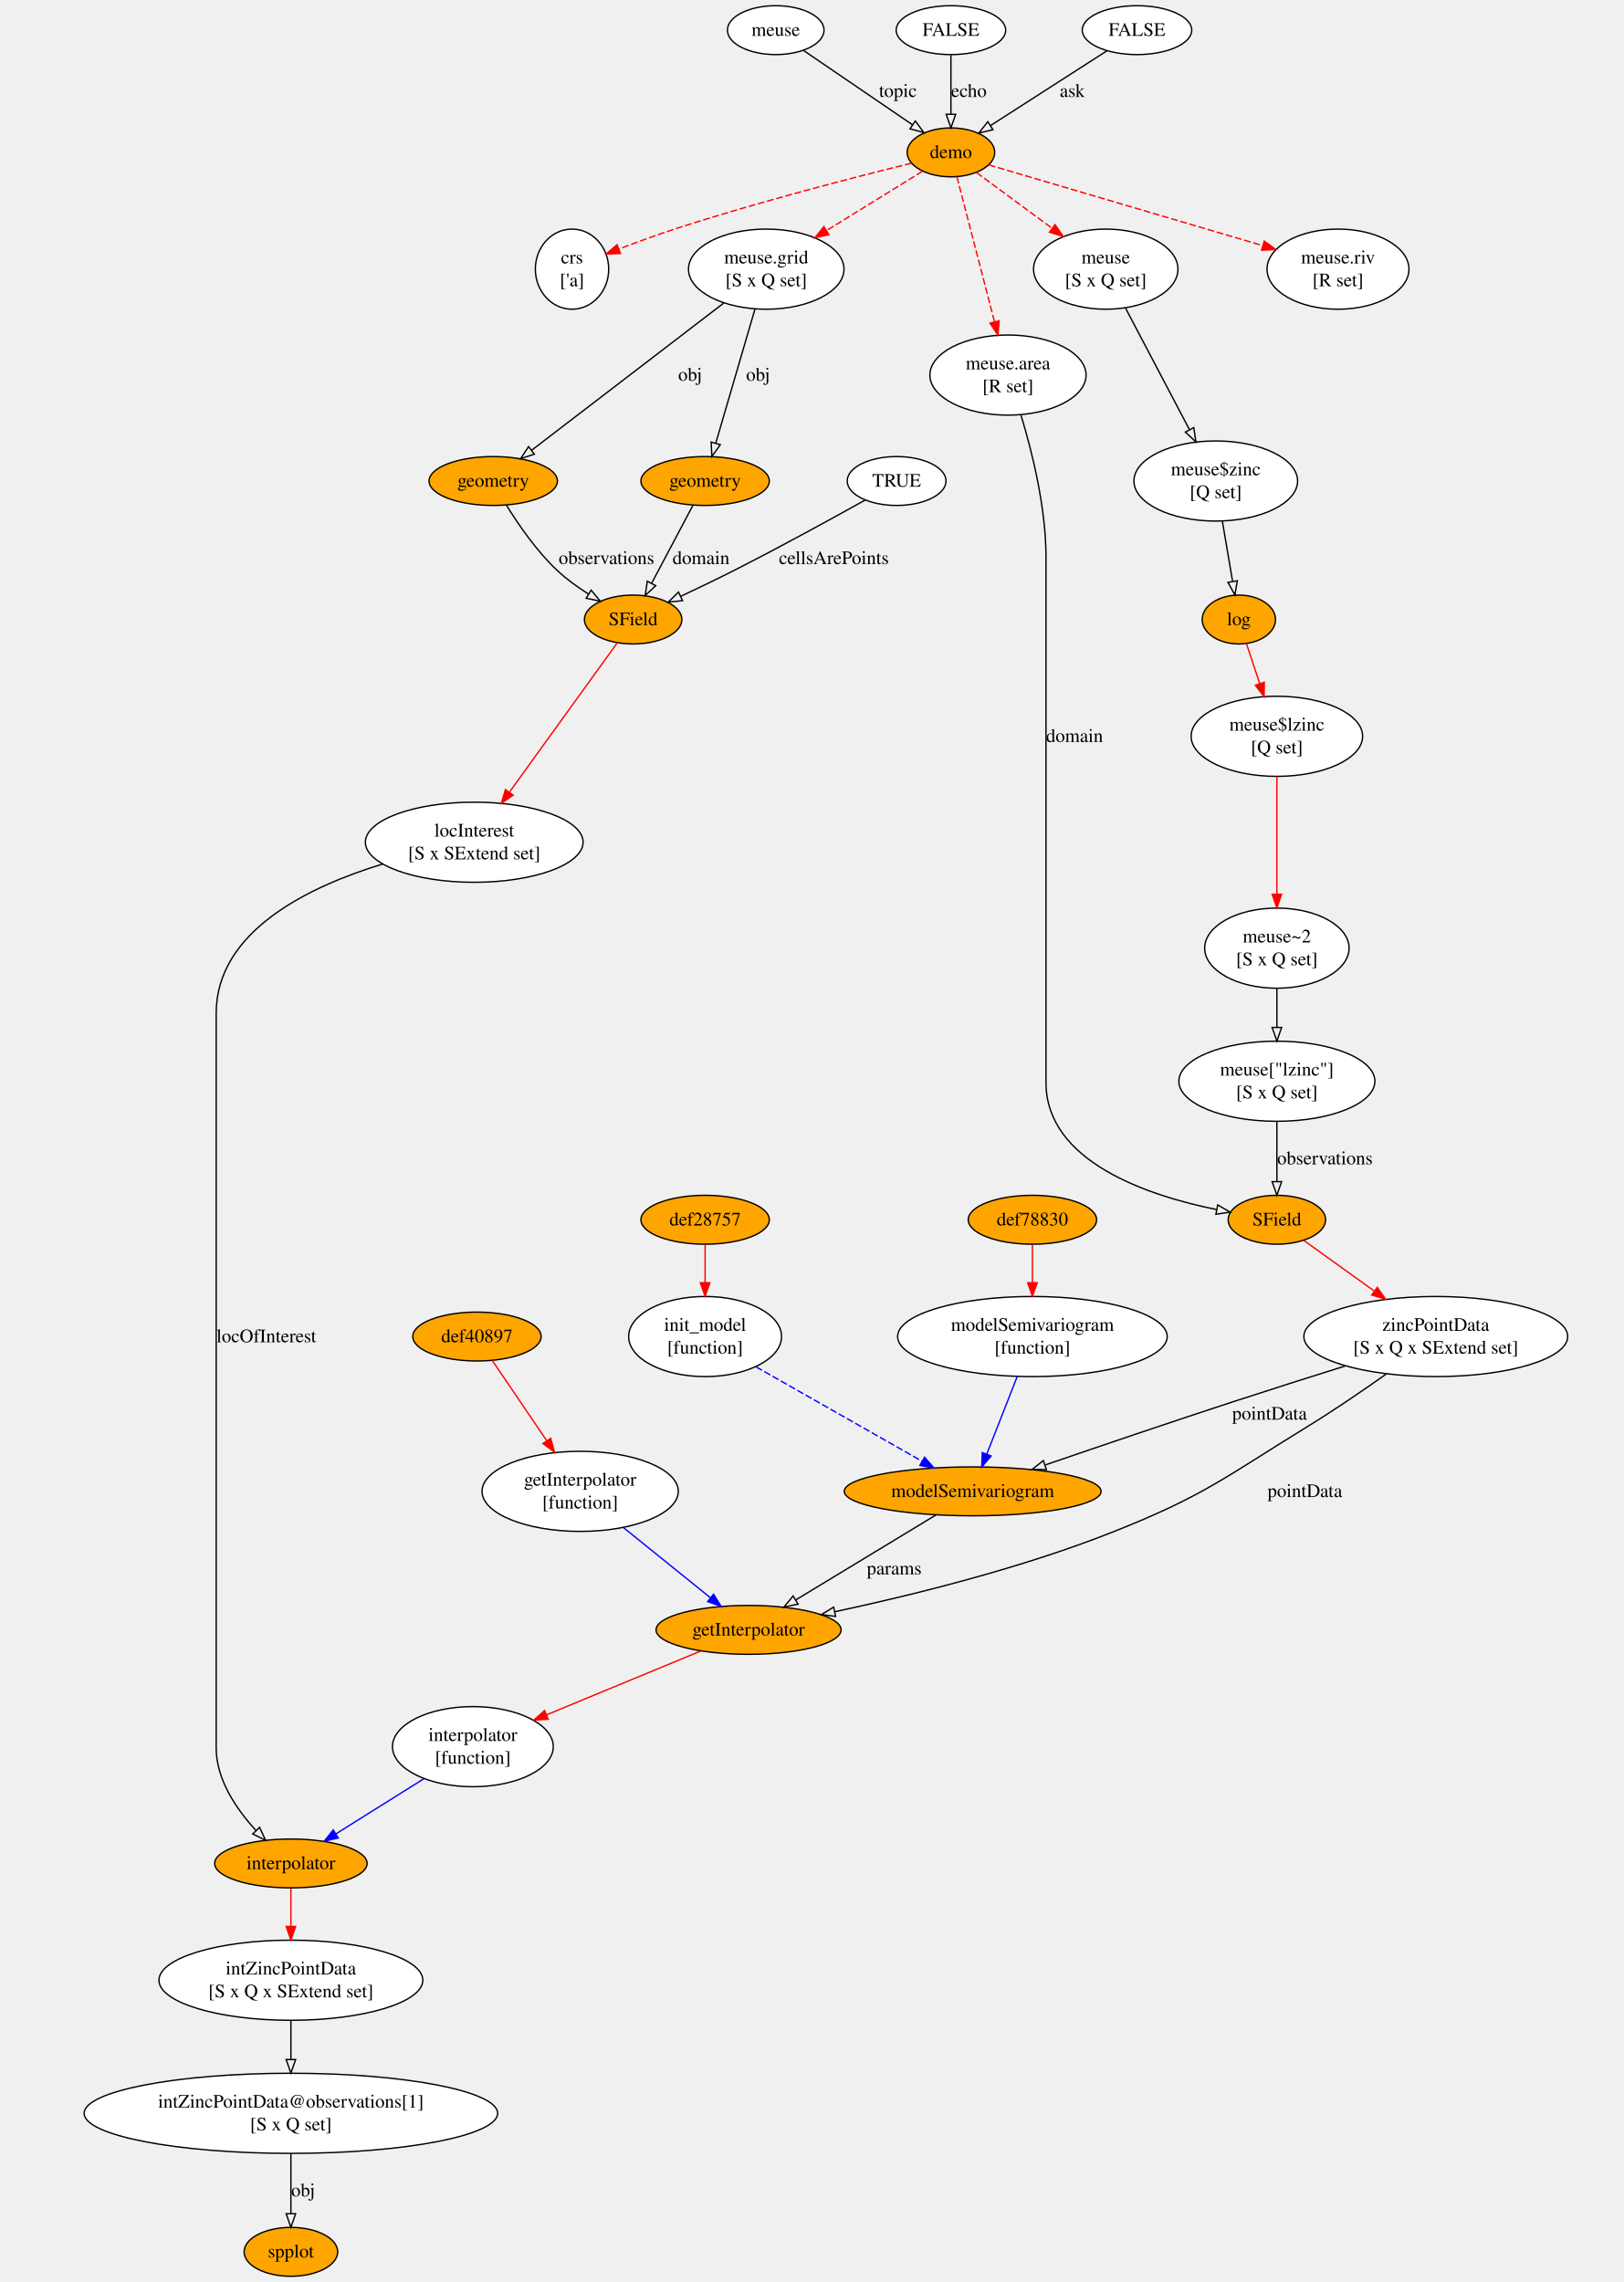
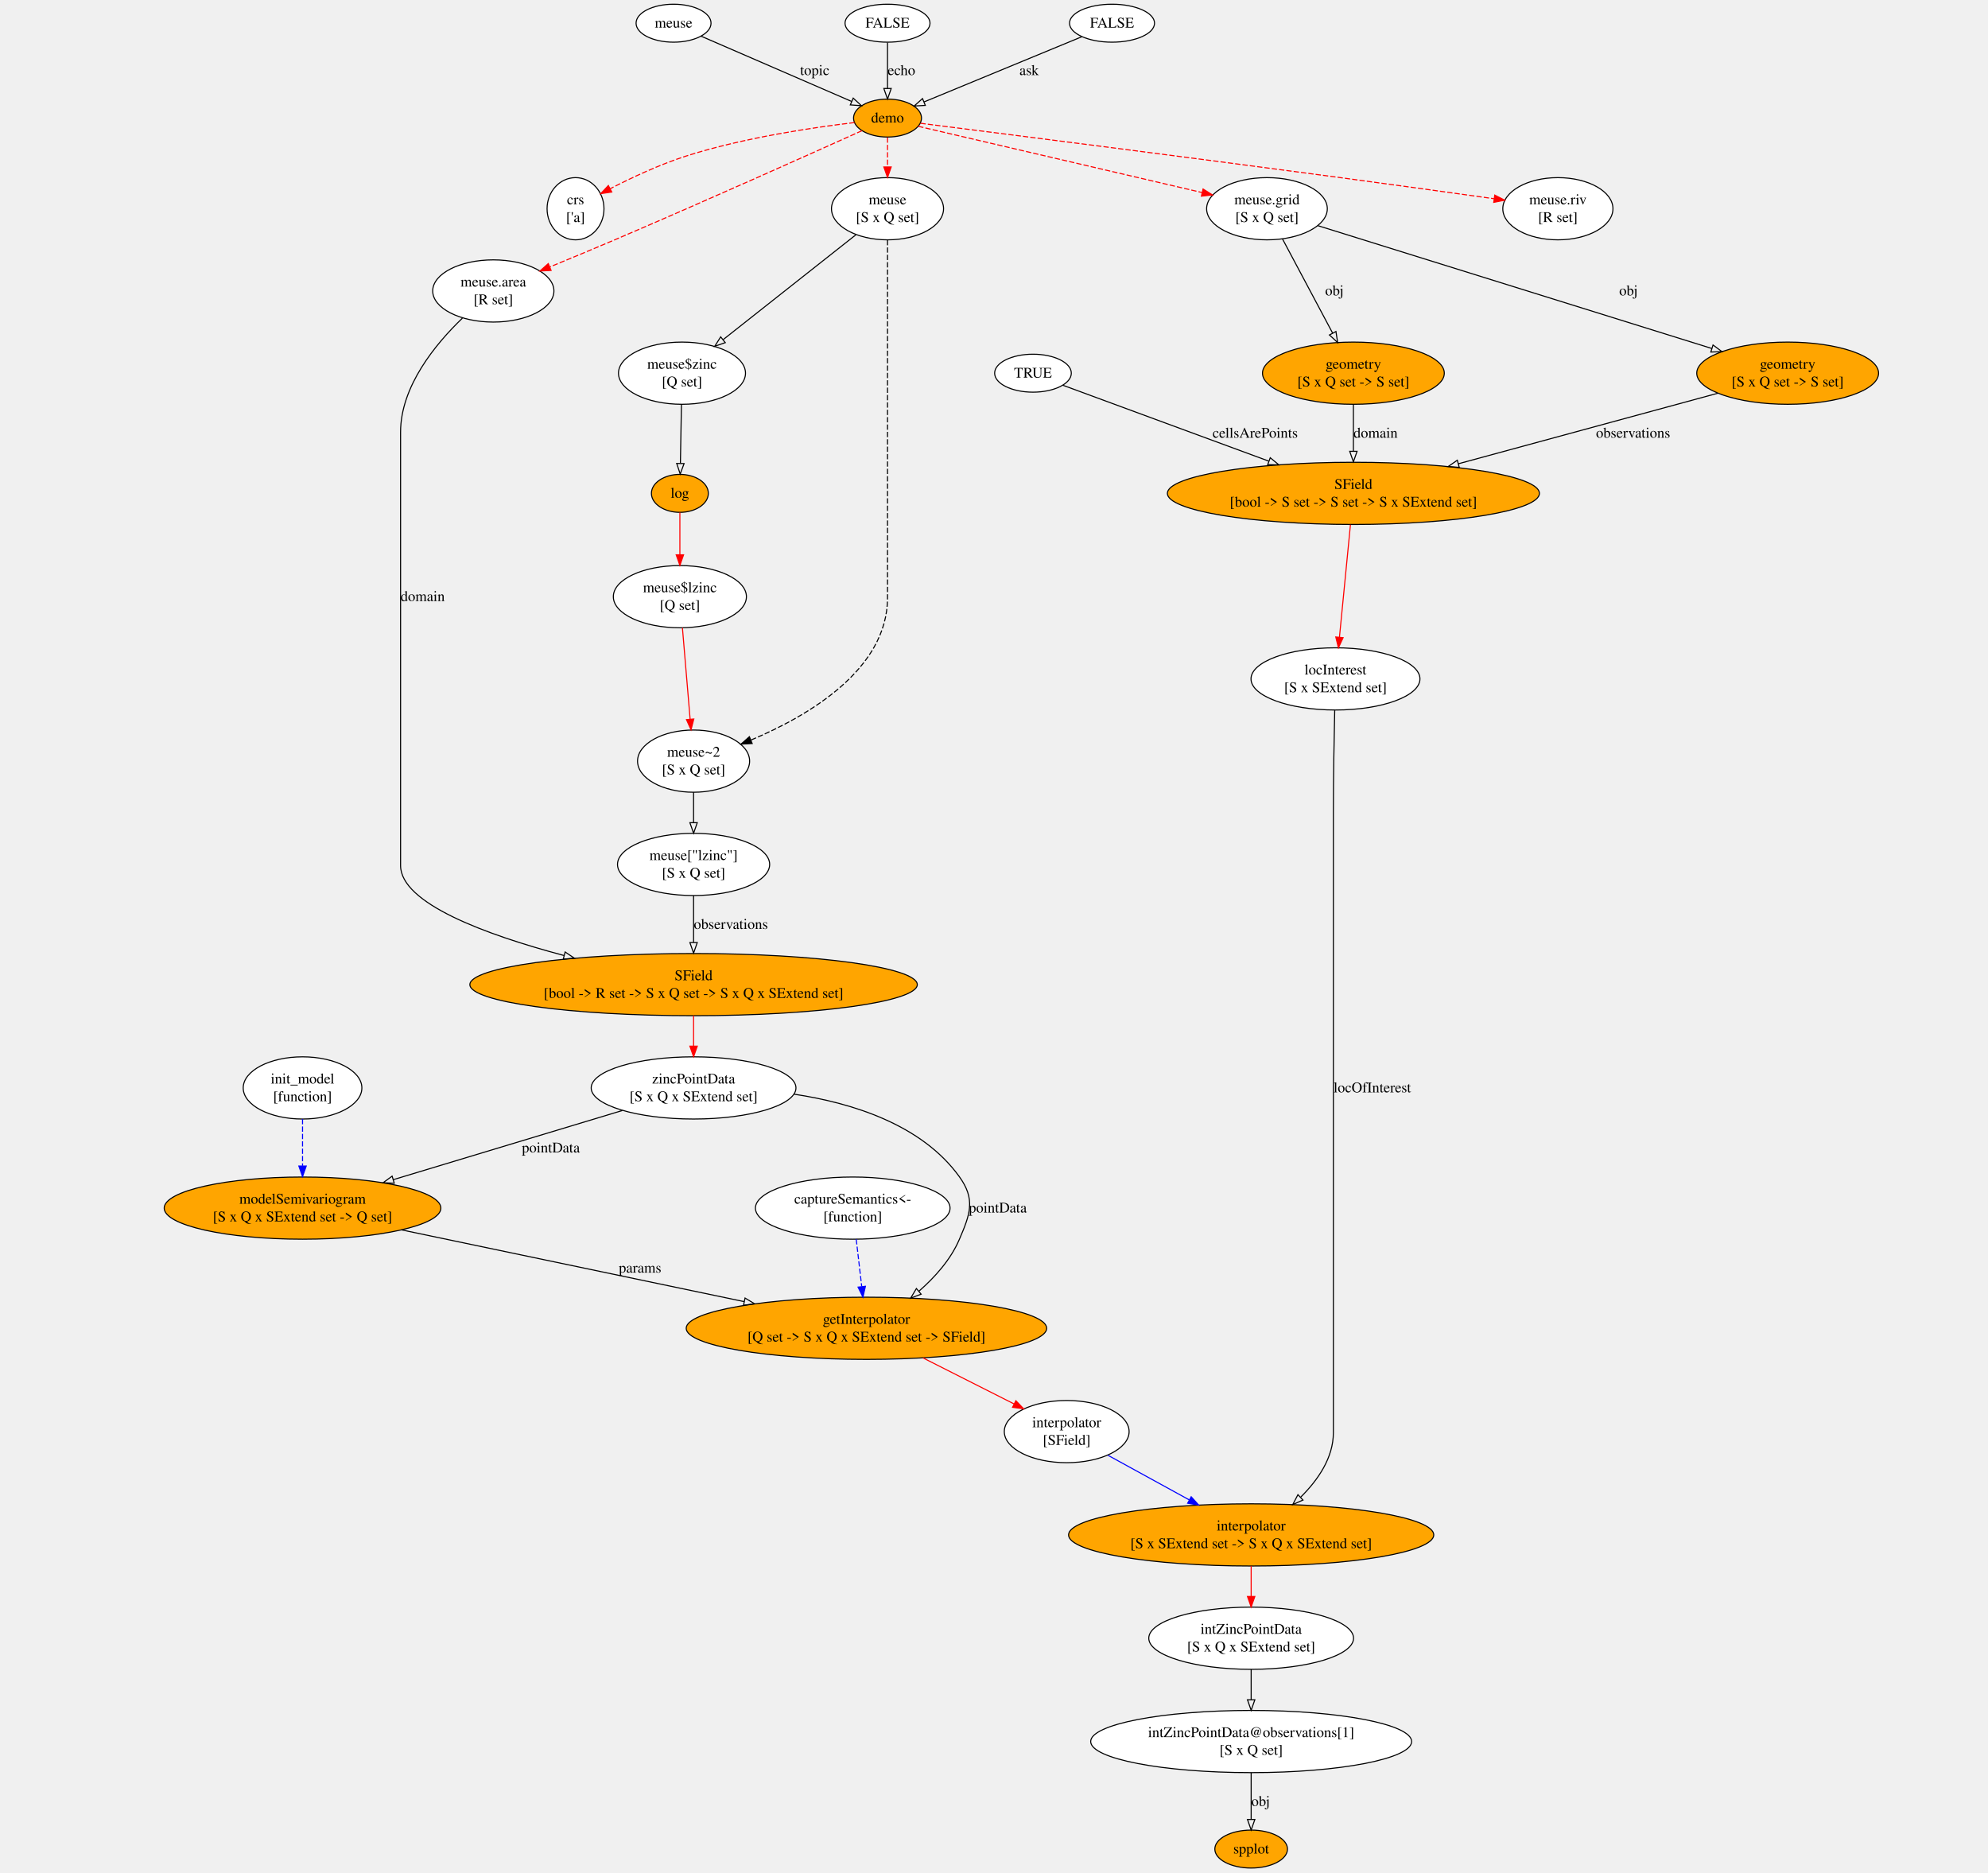
- <svg xmlns="http://www.w3.org/2000/svg" width="419pt" height="589pt" viewBox="0.00 0.00 419.00 588.86">
-   <g id="graph1" class="graph" transform="scale(0.350509 0.350509) rotate(0) translate(4 1676)">
+ <svg xmlns="http://www.w3.org/2000/svg" width="394pt" height="371pt" viewBox="0.00 0.00 393.90 371.00">
+   <g id="graph1" class="graph" transform="scale(0.208896 0.208896) rotate(0) translate(4 1772)">
    <g id="node1" class="node">
-       <ellipse fill="white" stroke="black" cx="515.189" cy="-692" rx="56.289" ry="29.5" />
-       <text text-anchor="middle" x="515.189" y="-696.2" font-family="Times,serif" font-size="14.00">init_model </text>
-       <text text-anchor="middle" x="515.189" y="-679.4" font-family="Times,serif" font-size="14.00">[function]</text>
+       <ellipse fill="orange" stroke="black" cx="837.793" cy="-1660" rx="32.239" ry="18" />
+       <text text-anchor="middle" x="837.793" y="-1655.8" font-family="Times,serif" font-size="14.00">demo</text>
+     </g>
+     <g id="node5" class="node">
+       <ellipse fill="white" stroke="black" cx="541.793" cy="-1574" rx="27" ry="29.5" />
+       <text text-anchor="middle" x="541.793" y="-1578.2" font-family="Times,serif" font-size="14.00">crs </text>
+       <text text-anchor="middle" x="541.793" y="-1561.4" font-family="Times,serif" font-size="14.00">['a]</text>
+     </g>
+     <g id="edge1" class="edge">
+       <path fill="none" stroke="red" stroke-dasharray="5,2" d="M806.432,-1655.74C768.092,-1651.2 701.55,-1641.48 646.793,-1624 621.811,-1616.03 595.046,-1603.47 574.791,-1593.06" />
+       <polygon fill="red" stroke="red" points="576.174,-1589.84 565.69,-1588.31 572.932,-1596.04 576.174,-1589.84" />
+     </g>
+     <g id="node6" class="node">
+       <ellipse fill="white" stroke="black" cx="837.793" cy="-1574" rx="53.159" ry="29.5" />
+       <text text-anchor="middle" x="837.793" y="-1578.2" font-family="Times,serif" font-size="14.00">meuse </text>
+       <text text-anchor="middle" x="837.793" y="-1561.4" font-family="Times,serif" font-size="14.00">[S x Q set]</text>
+     </g>
+     <g id="edge2" class="edge">
+       <path fill="none" stroke="red" stroke-dasharray="5,2" d="M837.793,-1641.6C837.793,-1633.46 837.793,-1623.43 837.793,-1613.65" />
+       <polygon fill="red" stroke="red" points="841.293,-1613.63 837.793,-1603.63 834.293,-1613.63 841.293,-1613.63" />
+     </g>
+     <g id="node7" class="node">
+       <ellipse fill="white" stroke="black" cx="463.793" cy="-1496" rx="57.5" ry="29.5" />
+       <text text-anchor="middle" x="463.793" y="-1500.2" font-family="Times,serif" font-size="14.00">meuse.area </text>
+       <text text-anchor="middle" x="463.793" y="-1483.4" font-family="Times,serif" font-size="14.00">[R set]</text>
+     </g>
+     <g id="edge3" class="edge">
+       <path fill="none" stroke="red" stroke-dasharray="5,2" d="M813.508,-1648.01C767.616,-1627.3 664.939,-1581.23 577.793,-1544 558.173,-1535.62 536.552,-1526.64 517.461,-1518.8" />
+       <polygon fill="red" stroke="red" points="518.603,-1515.48 508.023,-1514.93 515.949,-1521.96 518.603,-1515.48" />
+     </g>
+     <g id="node8" class="node">
+       <ellipse fill="white" stroke="black" cx="1197.79" cy="-1574" rx="57.25" ry="29.5" />
+       <text text-anchor="middle" x="1197.79" y="-1578.2" font-family="Times,serif" font-size="14.00">meuse.grid </text>
+       <text text-anchor="middle" x="1197.79" y="-1561.4" font-family="Times,serif" font-size="14.00">[S x Q set]</text>
+     </g>
+     <g id="edge4" class="edge">
+       <path fill="none" stroke="red" stroke-dasharray="5,2" d="M866.948,-1652.2C925.379,-1638.56 1057.92,-1607.64 1136.36,-1589.33" />
+       <polygon fill="red" stroke="red" points="1137.17,-1592.74 1146.11,-1587.06 1135.58,-1585.92 1137.17,-1592.74" />
+     </g>
+     <g id="node9" class="node">
+       <ellipse fill="white" stroke="black" cx="1473.79" cy="-1574" rx="52.25" ry="29.5" />
+       <text text-anchor="middle" x="1473.79" y="-1578.2" font-family="Times,serif" font-size="14.00">meuse.riv </text>
+       <text text-anchor="middle" x="1473.79" y="-1561.4" font-family="Times,serif" font-size="14.00">[R set]</text>
+     </g>
+     <g id="edge5" class="edge">
+       <path fill="none" stroke="red" stroke-dasharray="5,2" d="M869.071,-1655.06C939.549,-1646.15 1116.15,-1623.73 1263.79,-1604 1314.18,-1597.27 1371.32,-1589.36 1413.26,-1583.5" />
+       <polygon fill="red" stroke="red" points="1413.9,-1586.95 1423.32,-1582.1 1412.93,-1580.02 1413.9,-1586.95" />
+     </g>
+     <g id="node2" class="node">
+       <ellipse fill="white" stroke="black" cx="634.793" cy="-1750" rx="35.558" ry="18" />
+       <text text-anchor="middle" x="634.793" y="-1745.8" font-family="Times,serif" font-size="14.00">meuse</text>
+     </g>
+     <g id="edge6" class="edge">
+       <path fill="none" stroke="black" d="M660.916,-1737.68C697.321,-1721.89 763.365,-1693.26 803.636,-1675.81" />
+       <polygon fill="none" stroke="black" points="805.258,-1678.92 813.041,-1671.73 802.474,-1672.5 805.258,-1678.92" />
+       <text text-anchor="middle" x="768.791" y="-1700.8" font-family="Times,serif" font-size="14.00">topic</text>
+     </g>
+     <g id="node3" class="node">
+       <ellipse fill="white" stroke="black" cx="837.793" cy="-1750" rx="40.315" ry="18" />
+       <text text-anchor="middle" x="837.793" y="-1745.8" font-family="Times,serif" font-size="14.00">FALSE</text>
+     </g>
+     <g id="edge7" class="edge">
+       <path fill="none" stroke="black" d="M837.793,-1731.61C837.793,-1719.24 837.793,-1702.37 837.793,-1688.22" />
+       <polygon fill="none" stroke="black" points="841.293,-1688.05 837.793,-1678.05 834.293,-1688.05 841.293,-1688.05" />
+       <text text-anchor="middle" x="851.007" y="-1700.8" font-family="Times,serif" font-size="14.00">echo</text>
+     </g>
+     <g id="node4" class="node">
+       <ellipse fill="white" stroke="black" cx="1050.79" cy="-1750" rx="40.315" ry="18" />
+       <text text-anchor="middle" x="1050.79" y="-1745.8" font-family="Times,serif" font-size="14.00">FALSE</text>
+     </g>
+     <g id="edge8" class="edge">
+       <path fill="none" stroke="black" d="M1022.07,-1737.13C983.275,-1721.11 914.214,-1692.57 872.545,-1675.36" />
+       <polygon fill="none" stroke="black" points="873.66,-1672.03 863.081,-1671.45 870.987,-1678.5 873.66,-1672.03" />
+       <text text-anchor="middle" x="972.122" y="-1700.8" font-family="Times,serif" font-size="14.00">ask</text>
+     </g>
+     <g id="node10" class="node">
+       <ellipse fill="white" stroke="black" cx="653.793" cy="-1050" rx="53.159" ry="29.5" />
+       <text text-anchor="middle" x="653.793" y="-1054.2" font-family="Times,serif" font-size="14.00">meuse~2 </text>
+       <text text-anchor="middle" x="653.793" y="-1037.4" font-family="Times,serif" font-size="14.00">[S x Q set]</text>
+     </g>
+     <g id="edge9" class="edge">
+       <path fill="none" stroke="black" stroke-dasharray="5,2" d="M837.793,-1544.33C837.793,-1513.41 837.793,-1462.71 837.793,-1419 837.793,-1419 837.793,-1419 837.793,-1205 837.793,-1136.82 762.58,-1092.87 708.329,-1070.04" />
+       <polygon fill="black" stroke="black" points="709.386,-1066.69 698.804,-1066.15 706.742,-1073.17 709.386,-1066.69" />
+     </g>
+     <g id="node13" class="node">
+       <ellipse fill="white" stroke="black" cx="642.793" cy="-1418" rx="60.25" ry="29.5" />
+       <text text-anchor="middle" x="642.793" y="-1422.2" font-family="Times,serif" font-size="14.00">meuse$zinc </text>
+       <text text-anchor="middle" x="642.793" y="-1405.4" font-family="Times,serif" font-size="14.00">[Q set]</text>
+     </g>
+     <g id="edge10" class="edge">
+       <path fill="none" stroke="black" d="M807.751,-1549.27C773.982,-1522.61 719.036,-1479.21 681.931,-1449.91" />
+       <polygon fill="none" stroke="black" points="683.853,-1446.97 673.836,-1443.52 679.515,-1452.46 683.853,-1446.97" />
+     </g>
+     <g id="node15" class="node">
+       <ellipse fill="orange" stroke="black" cx="653.793" cy="-838" rx="212.25" ry="29.5" />
+       <text text-anchor="middle" x="653.793" y="-842.2" font-family="Times,serif" font-size="14.00">SField</text>
+       <text text-anchor="middle" x="653.793" y="-825.4" font-family="Times,serif" font-size="14.00">[bool -&gt; R set -&gt; S x Q set -&gt; S x Q x SExtend set]</text>
+     </g>
+     <g id="edge11" class="edge">
+       <path fill="none" stroke="black" d="M434.49,-1470.22C408.891,-1445.64 375.793,-1405.47 375.793,-1362 375.793,-1362 375.793,-1362 375.793,-951 375.793,-915.146 456.357,-885.437 530.745,-865.647" />
+       <polygon fill="none" stroke="black" points="531.929,-868.956 540.72,-863.042 530.16,-862.183 531.929,-868.956" />
+       <text text-anchor="middle" x="396.791" y="-1201.8" font-family="Times,serif" font-size="14.00">domain</text>
+     </g>
+     <g id="node24" class="node">
+       <ellipse fill="orange" stroke="black" cx="1691.79" cy="-1418" rx="86.25" ry="29.5" />
+       <text text-anchor="middle" x="1691.79" y="-1422.2" font-family="Times,serif" font-size="14.00">geometry</text>
+       <text text-anchor="middle" x="1691.79" y="-1405.4" font-family="Times,serif" font-size="14.00">[S x Q set -&gt; S set]</text>
+     </g>
+     <g id="edge12" class="edge">
+       <path fill="none" stroke="black" d="M1246.06,-1557.95C1333.32,-1530.75 1517.71,-1473.27 1619.87,-1441.42" />
+       <polygon fill="none" stroke="black" points="1620.99,-1444.74 1629.49,-1438.42 1618.9,-1438.06 1620.99,-1444.74" />
+       <text text-anchor="middle" x="1540.74" y="-1491.8" font-family="Times,serif" font-size="14.00">obj</text>
    </g>
    <g id="node25" class="node">
-       <ellipse fill="orange" stroke="black" cx="712.189" cy="-578" rx="94.566" ry="18" />
-       <text text-anchor="middle" x="712.189" y="-573.8" font-family="Times,serif" font-size="14.00">modelSemivariogram</text>
-     </g>
-     <g id="edge1" class="edge">
-       <path fill="none" stroke="blue" stroke-dasharray="5,2" d="M552.707,-669.67C587.755,-649.744 639.784,-620.164 674.792,-600.261" />
-       <polygon fill="blue" stroke="blue" points="676.782,-603.156 683.746,-595.171 673.323,-597.071 676.782,-603.156" />
-     </g>
-     <g id="node2" class="node">
-       <ellipse fill="orange" stroke="black" cx="515.189" cy="-778" rx="47.263" ry="18" />
-       <text text-anchor="middle" x="515.189" y="-773.8" font-family="Times,serif" font-size="14.00">def28757</text>
-     </g>
-     <g id="edge2" class="edge">
-       <path fill="none" stroke="red" d="M515.189,-759.595C515.189,-751.463 515.189,-741.432 515.189,-731.646" />
-       <polygon fill="red" stroke="red" points="518.689,-731.625 515.189,-721.625 511.689,-731.625 518.689,-731.625" />
-     </g>
-     <g id="node3" class="node">
-       <ellipse fill="white" stroke="black" cx="756.189" cy="-692" rx="99.25" ry="29.5" />
-       <text text-anchor="middle" x="756.189" y="-696.2" font-family="Times,serif" font-size="14.00">modelSemivariogram </text>
-       <text text-anchor="middle" x="756.189" y="-679.4" font-family="Times,serif" font-size="14.00">[function]</text>
-     </g>
-     <g id="edge3" class="edge">
-       <path fill="none" stroke="blue" d="M744.972,-662.448C738.076,-644.894 729.302,-622.561 722.567,-605.416" />
-       <polygon fill="blue" stroke="blue" points="725.781,-604.025 718.866,-595.997 719.265,-606.584 725.781,-604.025" />
-     </g>
-     <g id="node4" class="node">
-       <ellipse fill="orange" stroke="black" cx="756.189" cy="-778" rx="47.263" ry="18" />
-       <text text-anchor="middle" x="756.189" y="-773.8" font-family="Times,serif" font-size="14.00">def78830</text>
-     </g>
-     <g id="edge4" class="edge">
-       <path fill="none" stroke="red" d="M756.189,-759.595C756.189,-751.463 756.189,-741.432 756.189,-731.646" />
-       <polygon fill="red" stroke="red" points="759.689,-731.625 756.189,-721.625 752.689,-731.625 759.689,-731.625" />
-     </g>
-     <g id="node5" class="node">
-       <ellipse fill="white" stroke="black" cx="423.189" cy="-578" rx="72.25" ry="29.5" />
-       <text text-anchor="middle" x="423.189" y="-582.2" font-family="Times,serif" font-size="14.00">getInterpolator </text>
-       <text text-anchor="middle" x="423.189" y="-565.4" font-family="Times,serif" font-size="14.00">[function]</text>
-     </g>
-     <g id="node24" class="node">
-       <ellipse fill="orange" stroke="black" cx="547.189" cy="-476" rx="68.127" ry="18" />
-       <text text-anchor="middle" x="547.189" y="-471.8" font-family="Times,serif" font-size="14.00">getInterpolator</text>
-     </g>
-     <g id="edge5" class="edge">
-       <path fill="none" stroke="blue" d="M455.122,-551.248C474.875,-535.318 500,-515.056 519.011,-499.724" />
-       <polygon fill="blue" stroke="blue" points="521.425,-502.274 527.012,-493.272 517.031,-496.825 521.425,-502.274" />
-     </g>
-     <g id="node6" class="node">
-       <ellipse fill="orange" stroke="black" cx="347.189" cy="-692" rx="47.263" ry="18" />
-       <text text-anchor="middle" x="347.189" y="-687.8" font-family="Times,serif" font-size="14.00">def40897</text>
-     </g>
-     <g id="edge6" class="edge">
-       <path fill="none" stroke="red" d="M358.403,-674.474C368.953,-658.927 385.107,-635.121 398.644,-615.171" />
-       <polygon fill="red" stroke="red" points="401.543,-617.132 404.262,-606.892 395.751,-613.202 401.543,-617.132" />
-     </g>
-     <g id="node7" class="node">
-       <ellipse fill="orange" stroke="black" cx="696.189" cy="-1564" rx="32.239" ry="18" />
-       <text text-anchor="middle" x="696.189" y="-1559.8" font-family="Times,serif" font-size="14.00">demo</text>
+       <ellipse fill="orange" stroke="black" cx="1279.79" cy="-1418" rx="86.25" ry="29.5" />
+       <text text-anchor="middle" x="1279.79" y="-1422.2" font-family="Times,serif" font-size="14.00">geometry</text>
+       <text text-anchor="middle" x="1279.79" y="-1405.4" font-family="Times,serif" font-size="14.00">[S x Q set -&gt; S set]</text>
+     </g>
+     <g id="edge13" class="edge">
+       <path fill="none" stroke="black" d="M1212.45,-1545.47C1225.74,-1520.52 1245.42,-1483.55 1260.08,-1456.02" />
+       <polygon fill="none" stroke="black" points="1263.23,-1457.55 1264.84,-1447.07 1257.06,-1454.26 1263.23,-1457.55" />
+       <text text-anchor="middle" x="1261.74" y="-1491.8" font-family="Times,serif" font-size="14.00">obj</text>
+     </g>
+     <g id="node16" class="node">
+       <ellipse fill="white" stroke="black" cx="653.793" cy="-952" rx="72.169" ry="29.5" />
+       <text text-anchor="middle" x="653.793" y="-956.2" font-family="Times,serif" font-size="14.00">meuse["lzinc"] </text>
+       <text text-anchor="middle" x="653.793" y="-939.4" font-family="Times,serif" font-size="14.00">[S x Q set]</text>
+     </g>
+     <g id="edge14" class="edge">
+       <path fill="none" stroke="black" d="M653.793,-1020.46C653.793,-1011.45 653.793,-1001.33 653.793,-991.736" />
+       <polygon fill="none" stroke="black" points="657.293,-991.599 653.793,-981.599 650.293,-991.599 657.293,-991.599" />
    </g>
    <g id="node11" class="node">
-       <ellipse fill="white" stroke="black" cx="417.189" cy="-1478" rx="27" ry="29.5" />
-       <text text-anchor="middle" x="417.189" y="-1482.2" font-family="Times,serif" font-size="14.00">crs </text>
-       <text text-anchor="middle" x="417.189" y="-1465.4" font-family="Times,serif" font-size="14.00">['a]</text>
-     </g>
-     <g id="edge7" class="edge">
-       <path fill="none" stroke="red" stroke-dasharray="5,2" d="M667.169,-1556.01C627.704,-1546.31 555.05,-1527.7 494.189,-1508 480.218,-1503.48 465.052,-1497.91 451.902,-1492.87" />
-       <polygon fill="red" stroke="red" points="452.882,-1489.5 442.293,-1489.14 450.35,-1496.02 452.882,-1489.5" />
+       <ellipse fill="white" stroke="black" cx="640.793" cy="-1206" rx="63.133" ry="29.5" />
+       <text text-anchor="middle" x="640.793" y="-1210.2" font-family="Times,serif" font-size="14.00">meuse$lzinc </text>
+       <text text-anchor="middle" x="640.793" y="-1193.4" font-family="Times,serif" font-size="14.00">[Q set]</text>
+     </g>
+     <g id="edge15" class="edge">
+       <path fill="none" stroke="red" d="M643.208,-1176.39C645.262,-1152.05 648.233,-1116.86 650.505,-1089.95" />
+       <polygon fill="red" stroke="red" points="654.015,-1089.97 651.369,-1079.71 647.04,-1089.38 654.015,-1089.97" />
    </g>
    <g id="node12" class="node">
-       <ellipse fill="white" stroke="black" cx="810.189" cy="-1478" rx="53.159" ry="29.5" />
-       <text text-anchor="middle" x="810.189" y="-1482.2" font-family="Times,serif" font-size="14.00">meuse </text>
-       <text text-anchor="middle" x="810.189" y="-1465.4" font-family="Times,serif" font-size="14.00">[S x Q set]</text>
-     </g>
-     <g id="edge8" class="edge">
-       <path fill="none" stroke="red" stroke-dasharray="5,2" d="M715.014,-1549.13C730.108,-1538.01 751.812,-1522.01 770.684,-1508.11" />
-       <polygon fill="red" stroke="red" points="772.87,-1510.85 778.845,-1502.1 768.718,-1505.21 772.87,-1510.85" />
-     </g>
-     <g id="node13" class="node">
-       <ellipse fill="white" stroke="black" cx="738.189" cy="-1400" rx="57.5" ry="29.5" />
-       <text text-anchor="middle" x="738.189" y="-1404.2" font-family="Times,serif" font-size="14.00">meuse.area </text>
-       <text text-anchor="middle" x="738.189" y="-1387.4" font-family="Times,serif" font-size="14.00">[R set]</text>
-     </g>
-     <g id="edge9" class="edge">
-       <path fill="none" stroke="red" stroke-dasharray="5,2" d="M700.604,-1545.97C707.113,-1520.86 719.457,-1473.25 728.221,-1439.45" />
-       <polygon fill="red" stroke="red" points="731.694,-1440 730.815,-1429.44 724.918,-1438.24 731.694,-1440" />
+       <ellipse fill="orange" stroke="black" cx="640.793" cy="-1304" rx="27" ry="18" />
+       <text text-anchor="middle" x="640.793" y="-1299.8" font-family="Times,serif" font-size="14.00">log</text>
+     </g>
+     <g id="edge16" class="edge">
+       <path fill="none" stroke="red" d="M640.793,-1285.84C640.793,-1274.75 640.793,-1259.85 640.793,-1246" />
+       <polygon fill="red" stroke="red" points="644.293,-1245.68 640.793,-1235.68 637.293,-1245.68 644.293,-1245.68" />
+     </g>
+     <g id="edge17" class="edge">
+       <path fill="none" stroke="black" d="M642.283,-1388.45C641.977,-1371.33 641.59,-1349.66 641.287,-1332.7" />
+       <polygon fill="none" stroke="black" points="644.78,-1332.26 641.102,-1322.32 637.781,-1332.39 644.78,-1332.26" />
    </g>
    <g id="node14" class="node">
-       <ellipse fill="white" stroke="black" cx="560.189" cy="-1478" rx="57.25" ry="29.5" />
-       <text text-anchor="middle" x="560.189" y="-1482.2" font-family="Times,serif" font-size="14.00">meuse.grid </text>
-       <text text-anchor="middle" x="560.189" y="-1465.4" font-family="Times,serif" font-size="14.00">[S x Q set]</text>
-     </g>
-     <g id="edge10" class="edge">
-       <path fill="none" stroke="red" stroke-dasharray="5,2" d="M675.237,-1550.06C656.457,-1538.46 628.286,-1521.06 604.522,-1506.38" />
-       <polygon fill="red" stroke="red" points="606.339,-1503.39 595.992,-1501.11 602.66,-1509.35 606.339,-1503.39" />
-     </g>
-     <g id="node15" class="node">
-       <ellipse fill="white" stroke="black" cx="981.189" cy="-1478" rx="52.25" ry="29.5" />
-       <text text-anchor="middle" x="981.189" y="-1482.2" font-family="Times,serif" font-size="14.00">meuse.riv </text>
-       <text text-anchor="middle" x="981.189" y="-1465.4" font-family="Times,serif" font-size="14.00">[R set]</text>
-     </g>
-     <g id="edge11" class="edge">
-       <path fill="none" stroke="red" stroke-dasharray="5,2" d="M724.035,-1554.79C770.605,-1541.07 865.136,-1513.21 925.697,-1495.36" />
-       <polygon fill="red" stroke="red" points="926.879,-1498.66 935.482,-1492.47 924.9,-1491.94 926.879,-1498.66" />
-     </g>
-     <g id="node8" class="node">
-       <ellipse fill="white" stroke="black" cx="567.189" cy="-1654" rx="35.558" ry="18" />
-       <text text-anchor="middle" x="567.189" y="-1649.8" font-family="Times,serif" font-size="14.00">meuse</text>
-     </g>
-     <g id="edge12" class="edge">
-       <path fill="none" stroke="black" d="M587.629,-1639.06C609.269,-1624.29 643.582,-1600.89 667.832,-1584.34" />
-       <polygon fill="none" stroke="black" points="669.979,-1587.12 676.268,-1578.59 666.035,-1581.33 669.979,-1587.12" />
-       <text text-anchor="middle" x="657.187" y="-1604.8" font-family="Times,serif" font-size="14.00">topic</text>
-     </g>
-     <g id="node9" class="node">
-       <ellipse fill="white" stroke="black" cx="696.189" cy="-1654" rx="40.315" ry="18" />
-       <text text-anchor="middle" x="696.189" y="-1649.8" font-family="Times,serif" font-size="14.00">FALSE</text>
-     </g>
-     <g id="edge13" class="edge">
-       <path fill="none" stroke="black" d="M696.189,-1635.61C696.189,-1623.24 696.189,-1606.37 696.189,-1592.22" />
-       <polygon fill="none" stroke="black" points="699.689,-1592.05 696.189,-1582.05 692.689,-1592.05 699.689,-1592.05" />
-       <text text-anchor="middle" x="709.404" y="-1604.8" font-family="Times,serif" font-size="14.00">echo</text>
-     </g>
-     <g id="node10" class="node">
-       <ellipse fill="white" stroke="black" cx="833.189" cy="-1654" rx="40.315" ry="18" />
-       <text text-anchor="middle" x="833.189" y="-1649.8" font-family="Times,serif" font-size="14.00">FALSE</text>
-     </g>
-     <g id="edge14" class="edge">
-       <path fill="none" stroke="black" d="M811.178,-1638.86C787.902,-1623.91 751.069,-1600.25 725.382,-1583.75" />
-       <polygon fill="none" stroke="black" points="727.107,-1580.7 716.801,-1578.24 723.323,-1586.59 727.107,-1580.7" />
-       <text text-anchor="middle" x="785.519" y="-1604.8" font-family="Times,serif" font-size="14.00">ask</text>
+       <ellipse fill="white" stroke="black" cx="653.793" cy="-740" rx="97.138" ry="29.5" />
+       <text text-anchor="middle" x="653.793" y="-744.2" font-family="Times,serif" font-size="14.00">zincPointData </text>
+       <text text-anchor="middle" x="653.793" y="-727.4" font-family="Times,serif" font-size="14.00">[S x Q x SExtend set]</text>
+     </g>
+     <g id="node18" class="node">
+       <ellipse fill="orange" stroke="black" cx="817.793" cy="-512" rx="171.009" ry="29.5" />
+       <text text-anchor="middle" x="817.793" y="-516.2" font-family="Times,serif" font-size="14.00">getInterpolator</text>
+       <text text-anchor="middle" x="817.793" y="-499.4" font-family="Times,serif" font-size="14.00">[Q set -&gt; S x Q x SExtend set -&gt; SField]</text>
+     </g>
+     <g id="edge19" class="edge">
+       <path fill="none" stroke="black" d="M749.119,-734.07C804.517,-725.711 870.221,-705.168 905.793,-656 921.424,-634.395 916.357,-620.485 905.793,-596 897.646,-577.116 882.854,-560.534 867.694,-547.256" />
+       <polygon fill="none" stroke="black" points="869.68,-544.354 859.766,-540.619 865.187,-549.722 869.68,-544.354" />
+       <text text-anchor="middle" x="942.397" y="-621.8" font-family="Times,serif" font-size="14.00">pointData</text>
    </g>
    <g id="node19" class="node">
-       <ellipse fill="white" stroke="black" cx="891.189" cy="-1322" rx="60.25" ry="29.5" />
-       <text text-anchor="middle" x="891.189" y="-1326.2" font-family="Times,serif" font-size="14.00">meuse$zinc </text>
-       <text text-anchor="middle" x="891.189" y="-1309.4" font-family="Times,serif" font-size="14.00">[Q set]</text>
-     </g>
-     <g id="edge15" class="edge">
-       <path fill="none" stroke="black" d="M824.67,-1449.47C837.835,-1424.44 857.359,-1387.32 871.854,-1359.76" />
-       <polygon fill="none" stroke="black" points="875.003,-1361.29 876.56,-1350.81 868.807,-1358.03 875.003,-1361.29" />
+       <ellipse fill="orange" stroke="black" cx="282.793" cy="-626" rx="131.25" ry="29.5" />
+       <text text-anchor="middle" x="282.793" y="-630.2" font-family="Times,serif" font-size="14.00">modelSemivariogram</text>
+       <text text-anchor="middle" x="282.793" y="-613.4" font-family="Times,serif" font-size="14.00">[S x Q x SExtend set -&gt; Q set]</text>
+     </g>
+     <g id="edge18" class="edge">
+       <path fill="none" stroke="black" d="M586.177,-718.588C525.121,-700.156 434.971,-672.941 368.805,-652.966" />
+       <polygon fill="none" stroke="black" points="369.808,-649.613 359.223,-650.073 367.785,-656.314 369.808,-649.613" />
+       <text text-anchor="middle" x="518.397" y="-678.8" font-family="Times,serif" font-size="14.00">pointData</text>
+     </g>
+     <g id="edge20" class="edge">
+       <path fill="none" stroke="red" d="M653.793,-808.457C653.793,-799.446 653.793,-789.334 653.793,-779.736" />
+       <polygon fill="red" stroke="red" points="657.293,-779.599 653.793,-769.599 650.293,-779.599 657.293,-779.599" />
+     </g>
+     <g id="edge21" class="edge">
+       <path fill="none" stroke="black" d="M653.793,-922.448C653.793,-908.993 653.793,-892.729 653.793,-878.146" />
+       <polygon fill="none" stroke="black" points="657.293,-877.889 653.793,-867.889 650.293,-877.889 657.293,-877.889" />
+       <text text-anchor="middle" x="689.173" y="-890.8" font-family="Times,serif" font-size="14.00">observations</text>
+     </g>
+     <g id="node17" class="node">
+       <ellipse fill="white" stroke="black" cx="1007.79" cy="-414" rx="59.204" ry="29.5" />
+       <text text-anchor="middle" x="1007.79" y="-418.2" font-family="Times,serif" font-size="14.00">interpolator </text>
+       <text text-anchor="middle" x="1007.79" y="-401.4" font-family="Times,serif" font-size="14.00">[SField]</text>
+     </g>
+     <g id="node28" class="node">
+       <ellipse fill="orange" stroke="black" cx="1182.79" cy="-316" rx="173.25" ry="29.5" />
+       <text text-anchor="middle" x="1182.79" y="-320.2" font-family="Times,serif" font-size="14.00">interpolator</text>
+       <text text-anchor="middle" x="1182.79" y="-303.4" font-family="Times,serif" font-size="14.00">[S x SExtend set -&gt; S x Q x SExtend set]</text>
+     </g>
+     <g id="edge22" class="edge">
+       <path fill="none" stroke="blue" d="M1047.07,-391.456C1069.78,-378.994 1098.81,-363.073 1124.18,-349.154" />
+       <polygon fill="blue" stroke="blue" points="1125.9,-352.201 1132.99,-344.323 1122.53,-346.064 1125.9,-352.201" />
+     </g>
+     <g id="edge23" class="edge">
+       <path fill="none" stroke="red" d="M871.477,-483.875C898.57,-470.186 931.231,-453.684 957.79,-440.264" />
+       <polygon fill="red" stroke="red" points="959.564,-443.29 966.911,-435.656 956.407,-437.042 959.564,-443.29" />
+     </g>
+     <g id="edge24" class="edge">
+       <path fill="none" stroke="black" d="M376.595,-605.363C467.135,-586.409 604.448,-557.663 701.808,-537.281" />
+       <polygon fill="none" stroke="black" points="702.623,-540.686 711.694,-535.211 701.189,-533.835 702.623,-540.686" />
+       <text text-anchor="middle" x="603.005" y="-564.8" font-family="Times,serif" font-size="14.00">params</text>
+     </g>
+     <g id="node20" class="node">
+       <ellipse fill="white" stroke="black" cx="282.793" cy="-740" rx="56.289" ry="29.5" />
+       <text text-anchor="middle" x="282.793" y="-744.2" font-family="Times,serif" font-size="14.00">init_model </text>
+       <text text-anchor="middle" x="282.793" y="-727.4" font-family="Times,serif" font-size="14.00">[function]</text>
+     </g>
+     <g id="edge25" class="edge">
+       <path fill="none" stroke="blue" stroke-dasharray="5,2" d="M282.793,-710.448C282.793,-696.993 282.793,-680.729 282.793,-666.146" />
+       <polygon fill="blue" stroke="blue" points="286.293,-665.889 282.793,-655.889 279.293,-665.889 286.293,-665.889" />
    </g>
    <g id="node21" class="node">
-       <ellipse fill="orange" stroke="black" cx="936.189" cy="-778" rx="35.886" ry="18" />
-       <text text-anchor="middle" x="936.189" y="-773.8" font-family="Times,serif" font-size="14.00">SField</text>
-     </g>
-     <g id="edge16" class="edge">
-       <path fill="none" stroke="black" d="M747.668,-1370.82C755.791,-1344.15 766.189,-1302.81 766.189,-1266 766.189,-1266 766.189,-1266 766.189,-879 766.189,-820.697 841.393,-795.713 891.763,-785.517" />
-       <polygon fill="none" stroke="black" points="892.615,-788.918 901.787,-783.615 891.31,-782.041 892.615,-788.918" />
-       <text text-anchor="middle" x="787.187" y="-1129.8" font-family="Times,serif" font-size="14.00">domain</text>
-     </g>
-     <g id="node28" class="node">
-       <ellipse fill="orange" stroke="black" cx="359.189" cy="-1322" rx="47.259" ry="18" />
-       <text text-anchor="middle" x="359.189" y="-1317.8" font-family="Times,serif" font-size="14.00">geometry</text>
-     </g>
-     <g id="edge17" class="edge">
-       <path fill="none" stroke="black" d="M528.783,-1452.94C489.981,-1423.21 424.548,-1373.08 387.321,-1344.55" />
-       <polygon fill="none" stroke="black" points="389.449,-1341.77 379.382,-1338.47 385.191,-1347.33 389.449,-1341.77" />
-       <text text-anchor="middle" x="504.134" y="-1395.8" font-family="Times,serif" font-size="14.00">obj</text>
+       <ellipse fill="white" stroke="black" cx="804.793" cy="-626" rx="92.333" ry="29.5" />
+       <text text-anchor="middle" x="804.793" y="-630.2" font-family="Times,serif" font-size="14.00">captureSemantics&lt;- </text>
+       <text text-anchor="middle" x="804.793" y="-613.4" font-family="Times,serif" font-size="14.00">[function]</text>
+     </g>
+     <g id="edge26" class="edge">
+       <path fill="none" stroke="blue" stroke-dasharray="5,2" d="M808.107,-596.448C809.681,-582.888 811.586,-566.476 813.288,-551.808" />
+       <polygon fill="blue" stroke="blue" points="816.808,-551.837 814.485,-541.5 809.855,-551.03 816.808,-551.837" />
+     </g>
+     <g id="node22" class="node">
+       <ellipse fill="white" stroke="black" cx="1262.79" cy="-1128" rx="80.142" ry="29.5" />
+       <text text-anchor="middle" x="1262.79" y="-1132.2" font-family="Times,serif" font-size="14.00">locInterest </text>
+       <text text-anchor="middle" x="1262.79" y="-1115.4" font-family="Times,serif" font-size="14.00">[S x SExtend set]</text>
+     </g>
+     <g id="edge27" class="edge">
+       <path fill="none" stroke="black" d="M1262.07,-1098.21C1261.5,-1072.87 1260.79,-1034.99 1260.79,-1002 1260.79,-1002 1260.79,-1002 1260.79,-413 1260.79,-389.35 1246.36,-368.281 1229.91,-351.95" />
+       <polygon fill="none" stroke="black" points="1231.94,-349.063 1222.25,-344.787 1227.16,-354.175 1231.94,-349.063" />
+       <text text-anchor="middle" x="1297.72" y="-735.8" font-family="Times,serif" font-size="14.00">locOfInterest</text>
+     </g>
+     <g id="node23" class="node">
+       <ellipse fill="orange" stroke="black" cx="1279.79" cy="-1304" rx="176.5" ry="29.5" />
+       <text text-anchor="middle" x="1279.79" y="-1308.2" font-family="Times,serif" font-size="14.00">SField</text>
+       <text text-anchor="middle" x="1279.79" y="-1291.4" font-family="Times,serif" font-size="14.00">[bool -&gt; S set -&gt; S set -&gt; S x SExtend set]</text>
+     </g>
+     <g id="edge28" class="edge">
+       <path fill="none" stroke="red" d="M1276.99,-1274.27C1274.13,-1245.09 1269.7,-1199.73 1266.55,-1167.46" />
+       <polygon fill="red" stroke="red" points="1270.03,-1167.1 1265.58,-1157.49 1263.07,-1167.78 1270.03,-1167.1" />
+     </g>
+     <g id="edge29" class="edge">
+       <path fill="none" stroke="black" d="M1625.6,-1399.01C1559.07,-1380.92 1455.7,-1352.82 1379.29,-1332.05" />
+       <polygon fill="none" stroke="black" points="1380.21,-1328.67 1369.64,-1329.42 1378.37,-1335.43 1380.21,-1328.67" />
+       <text text-anchor="middle" x="1545.17" y="-1356.8" font-family="Times,serif" font-size="14.00">observations</text>
+     </g>
+     <g id="edge30" class="edge">
+       <path fill="none" stroke="black" d="M1279.79,-1388.45C1279.79,-1374.99 1279.79,-1358.73 1279.79,-1344.15" />
+       <polygon fill="none" stroke="black" points="1283.29,-1343.89 1279.79,-1333.89 1276.29,-1343.89 1283.29,-1343.89" />
+       <text text-anchor="middle" x="1300.79" y="-1356.8" font-family="Times,serif" font-size="14.00">domain</text>
+     </g>
+     <g id="node26" class="node">
+       <ellipse fill="white" stroke="black" cx="975.793" cy="-1418" rx="36.371" ry="18" />
+       <text text-anchor="middle" x="975.793" y="-1413.8" font-family="Times,serif" font-size="14.00">TRUE</text>
+     </g>
+     <g id="edge31" class="edge">
+       <path fill="none" stroke="black" d="M1004.12,-1406.56C1048.21,-1390.32 1134.89,-1358.39 1199.33,-1334.64" />
+       <polygon fill="none" stroke="black" points="1200.9,-1337.8 1209.07,-1331.05 1198.48,-1331.23 1200.9,-1337.8" />
+       <text text-anchor="middle" x="1186.62" y="-1356.8" font-family="Times,serif" font-size="14.00">cellsArePoints</text>
+     </g>
+     <g id="node27" class="node">
+       <ellipse fill="white" stroke="black" cx="1182.79" cy="-218" rx="97.138" ry="29.5" />
+       <text text-anchor="middle" x="1182.79" y="-222.2" font-family="Times,serif" font-size="14.00">intZincPointData </text>
+       <text text-anchor="middle" x="1182.79" y="-205.4" font-family="Times,serif" font-size="14.00">[S x Q x SExtend set]</text>
+     </g>
+     <g id="node30" class="node">
+       <ellipse fill="white" stroke="black" cx="1182.79" cy="-120" rx="152.25" ry="29.5" />
+       <text text-anchor="middle" x="1182.79" y="-124.2" font-family="Times,serif" font-size="14.00">intZincPointData@observations[1] </text>
+       <text text-anchor="middle" x="1182.79" y="-107.4" font-family="Times,serif" font-size="14.00">[S x Q set]</text>
+     </g>
+     <g id="edge32" class="edge">
+       <path fill="none" stroke="black" d="M1182.79,-188.457C1182.79,-179.446 1182.79,-169.334 1182.79,-159.736" />
+       <polygon fill="none" stroke="black" points="1186.29,-159.599 1182.79,-149.599 1179.29,-159.599 1186.29,-159.599" />
+     </g>
+     <g id="edge33" class="edge">
+       <path fill="none" stroke="red" d="M1182.79,-286.457C1182.79,-277.446 1182.79,-267.334 1182.79,-257.736" />
+       <polygon fill="red" stroke="red" points="1186.29,-257.599 1182.79,-247.599 1179.29,-257.599 1186.29,-257.599" />
    </g>
    <g id="node29" class="node">
-       <ellipse fill="orange" stroke="black" cx="515.189" cy="-1322" rx="47.259" ry="18" />
-       <text text-anchor="middle" x="515.189" y="-1317.8" font-family="Times,serif" font-size="14.00">geometry</text>
-     </g>
-     <g id="edge18" class="edge">
-       <path fill="none" stroke="black" d="M551.935,-1448.75C543.701,-1420.57 531.141,-1377.59 523.048,-1349.9" />
-       <polygon fill="none" stroke="black" points="526.348,-1348.71 520.183,-1340.09 519.629,-1350.67 526.348,-1348.71" />
-       <text text-anchor="middle" x="554.134" y="-1395.8" font-family="Times,serif" font-size="14.00">obj</text>
-     </g>
-     <g id="node16" class="node">
-       <ellipse fill="white" stroke="black" cx="936.189" cy="-978" rx="53.159" ry="29.5" />
-       <text text-anchor="middle" x="936.189" y="-982.2" font-family="Times,serif" font-size="14.00">meuse~2 </text>
-       <text text-anchor="middle" x="936.189" y="-965.4" font-family="Times,serif" font-size="14.00">[S x Q set]</text>
-     </g>
-     <g id="node22" class="node">
-       <ellipse fill="white" stroke="black" cx="936.189" cy="-880" rx="72.169" ry="29.5" />
-       <text text-anchor="middle" x="936.189" y="-884.2" font-family="Times,serif" font-size="14.00">meuse["lzinc"] </text>
-       <text text-anchor="middle" x="936.189" y="-867.4" font-family="Times,serif" font-size="14.00">[S x Q set]</text>
-     </g>
-     <g id="edge19" class="edge">
-       <path fill="none" stroke="black" d="M936.189,-948.457C936.189,-939.446 936.189,-929.334 936.189,-919.736" />
-       <polygon fill="none" stroke="black" points="939.689,-919.599 936.189,-909.599 932.689,-919.599 939.689,-919.599" />
-     </g>
-     <g id="node17" class="node">
-       <ellipse fill="white" stroke="black" cx="936.189" cy="-1134" rx="63.133" ry="29.5" />
-       <text text-anchor="middle" x="936.189" y="-1138.2" font-family="Times,serif" font-size="14.00">meuse$lzinc </text>
-       <text text-anchor="middle" x="936.189" y="-1121.4" font-family="Times,serif" font-size="14.00">[Q set]</text>
-     </g>
-     <g id="edge20" class="edge">
-       <path fill="none" stroke="red" d="M936.189,-1104.39C936.189,-1080.05 936.189,-1044.86 936.189,-1017.95" />
-       <polygon fill="red" stroke="red" points="939.689,-1017.71 936.189,-1007.71 932.689,-1017.71 939.689,-1017.71" />
-     </g>
-     <g id="node18" class="node">
-       <ellipse fill="orange" stroke="black" cx="908.189" cy="-1220" rx="27" ry="18" />
-       <text text-anchor="middle" x="908.189" y="-1215.8" font-family="Times,serif" font-size="14.00">log</text>
-     </g>
-     <g id="edge21" class="edge">
-       <path fill="none" stroke="red" d="M913.855,-1202C916.665,-1193.57 920.178,-1183.03 923.581,-1172.82" />
-       <polygon fill="red" stroke="red" points="926.941,-1173.81 926.783,-1163.22 920.3,-1171.6 926.941,-1173.81" />
-     </g>
-     <g id="edge22" class="edge">
-       <path fill="none" stroke="black" d="M896.06,-1292.34C898.414,-1278.5 901.224,-1261.97 903.547,-1248.31" />
-       <polygon fill="none" stroke="black" points="907.062,-1248.52 905.287,-1238.07 900.161,-1247.34 907.062,-1248.52" />
-     </g>
-     <g id="node20" class="node">
-       <ellipse fill="white" stroke="black" cx="1053.19" cy="-692" rx="97.138" ry="29.5" />
-       <text text-anchor="middle" x="1053.19" y="-696.2" font-family="Times,serif" font-size="14.00">zincPointData </text>
-       <text text-anchor="middle" x="1053.19" y="-679.4" font-family="Times,serif" font-size="14.00">[S x Q x SExtend set]</text>
-     </g>
-     <g id="edge24" class="edge">
-       <path fill="none" stroke="black" d="M1016.75,-664.432C999.577,-652.27 978.633,-637.94 959.189,-626 897.164,-587.912 882.845,-574.842 815.189,-548 747.378,-521.096 665.92,-501.162 610.745,-489.375" />
-       <polygon fill="none" stroke="black" points="611.265,-485.908 600.758,-487.269 609.821,-492.757 611.265,-485.908" />
-       <text text-anchor="middle" x="956.793" y="-573.8" font-family="Times,serif" font-size="14.00">pointData</text>
-     </g>
-     <g id="edge23" class="edge">
-       <path fill="none" stroke="black" d="M986.614,-670.367C960.773,-662.269 930.957,-652.819 903.981,-644 857.2,-628.707 804.231,-610.702 765.83,-597.525" />
-       <polygon fill="none" stroke="black" points="766.494,-594.052 755.899,-594.113 764.219,-600.673 766.494,-594.052" />
-       <text text-anchor="middle" x="930.793" y="-630.8" font-family="Times,serif" font-size="14.00">pointData</text>
-     </g>
-     <g id="edge25" class="edge">
-       <path fill="none" stroke="red" d="M956.036,-762.751C970.156,-752.614 989.712,-738.573 1007.58,-725.745" />
-       <polygon fill="red" stroke="red" points="1010.1,-728.243 1016.18,-719.567 1006.02,-722.556 1010.1,-728.243" />
-     </g>
-     <g id="edge26" class="edge">
-       <path fill="none" stroke="black" d="M936.189,-850.344C936.189,-836.5 936.189,-819.968 936.189,-806.305" />
-       <polygon fill="none" stroke="black" points="939.689,-806.07 936.189,-796.07 932.689,-806.07 939.689,-806.07" />
-       <text text-anchor="middle" x="971.569" y="-818.8" font-family="Times,serif" font-size="14.00">observations</text>
-     </g>
-     <g id="node23" class="node">
-       <ellipse fill="white" stroke="black" cx="344.189" cy="-390" rx="59.204" ry="29.5" />
-       <text text-anchor="middle" x="344.189" y="-394.2" font-family="Times,serif" font-size="14.00">interpolator </text>
-       <text text-anchor="middle" x="344.189" y="-377.4" font-family="Times,serif" font-size="14.00">[function]</text>
-     </g>
-     <g id="node32" class="node">
-       <ellipse fill="orange" stroke="black" cx="210.189" cy="-304" rx="56.132" ry="18" />
-       <text text-anchor="middle" x="210.189" y="-299.8" font-family="Times,serif" font-size="14.00">interpolator</text>
-     </g>
-     <g id="edge27" class="edge">
-       <path fill="none" stroke="blue" d="M308.279,-366.49C288.111,-353.847 263.113,-338.176 243.401,-325.819" />
-       <polygon fill="blue" stroke="blue" points="245.084,-322.744 234.752,-320.398 241.366,-328.675 245.084,-322.744" />
-     </g>
-     <g id="edge28" class="edge">
-       <path fill="none" stroke="red" d="M511.829,-460.368C480.546,-447.424 434.416,-428.335 398.461,-413.457" />
-       <polygon fill="red" stroke="red" points="399.662,-410.167 389.084,-409.577 396.986,-416.635 399.662,-410.167" />
-     </g>
-     <g id="edge29" class="edge">
-       <path fill="none" stroke="black" d="M685.312,-560.711C657.136,-543.635 612.759,-516.74 581.94,-498.061" />
-       <polygon fill="none" stroke="black" points="583.604,-494.977 573.238,-492.787 579.976,-500.963 583.604,-494.977" />
-       <text text-anchor="middle" x="654.401" y="-516.8" font-family="Times,serif" font-size="14.00">params</text>
-     </g>
-     <g id="node26" class="node">
-       <ellipse fill="white" stroke="black" cx="345.189" cy="-1056" rx="80.142" ry="29.5" />
-       <text text-anchor="middle" x="345.189" y="-1060.2" font-family="Times,serif" font-size="14.00">locInterest </text>
-       <text text-anchor="middle" x="345.189" y="-1043.4" font-family="Times,serif" font-size="14.00">[S x SExtend set]</text>
-     </g>
-     <g id="edge30" class="edge">
-       <path fill="none" stroke="black" d="M277.935,-1040C223.278,-1023.37 155.189,-990.51 155.189,-930 155.189,-930 155.189,-930 155.189,-389 155.189,-365.844 169.999,-344.1 184.249,-328.539" />
-       <polygon fill="none" stroke="black" points="187.12,-330.606 191.568,-320.991 182.095,-325.734 187.12,-330.606" />
-       <text text-anchor="middle" x="192.113" y="-687.8" font-family="Times,serif" font-size="14.00">locOfInterest</text>
-     </g>
-     <g id="node27" class="node">
-       <ellipse fill="orange" stroke="black" cx="462.189" cy="-1220" rx="35.886" ry="18" />
-       <text text-anchor="middle" x="462.189" y="-1215.8" font-family="Times,serif" font-size="14.00">SField</text>
-     </g>
-     <g id="edge31" class="edge">
-       <path fill="none" stroke="red" d="M450.543,-1202.87C432.16,-1177.42 395.962,-1127.3 371.176,-1092.98" />
-       <polygon fill="red" stroke="red" points="373.83,-1090.68 365.138,-1084.62 368.155,-1094.78 373.83,-1090.68" />
-     </g>
-     <g id="edge32" class="edge">
-       <path fill="none" stroke="black" d="M368.915,-1304.14C377.548,-1290.15 391.138,-1270.29 406.429,-1256 413.225,-1249.65 421.335,-1243.8 429.236,-1238.78" />
-       <polygon fill="none" stroke="black" points="431.252,-1241.65 437.988,-1233.47 427.622,-1235.66 431.252,-1241.65" />
-       <text text-anchor="middle" x="442.569" y="-1260.8" font-family="Times,serif" font-size="14.00">observations</text>
-     </g>
-     <g id="edge33" class="edge">
-       <path fill="none" stroke="black" d="M506.198,-1304.04C497.849,-1288.28 485.301,-1264.61 475.738,-1246.56" />
-       <polygon fill="none" stroke="black" points="478.822,-1244.91 471.047,-1237.71 472.637,-1248.19 478.822,-1244.91" />
-       <text text-anchor="middle" x="512.187" y="-1260.8" font-family="Times,serif" font-size="14.00">domain</text>
-     </g>
-     <g id="node30" class="node">
-       <ellipse fill="white" stroke="black" cx="656.189" cy="-1322" rx="36.371" ry="18" />
-       <text text-anchor="middle" x="656.189" y="-1317.8" font-family="Times,serif" font-size="14.00">TRUE</text>
+       <ellipse fill="orange" stroke="black" cx="1182.79" cy="-18" rx="34.467" ry="18" />
+       <text text-anchor="middle" x="1182.79" y="-13.8" font-family="Times,serif" font-size="14.00">spplot</text>
    </g>
    <g id="edge34" class="edge">
-       <path fill="none" stroke="black" d="M632.935,-1307.91C608.905,-1294.51 570.214,-1273.25 536.189,-1256 523.562,-1249.6 509.558,-1242.88 497.16,-1237.06" />
-       <polygon fill="none" stroke="black" points="498.584,-1233.86 488.042,-1232.81 495.623,-1240.21 498.584,-1233.86" />
-       <text text-anchor="middle" x="610.012" y="-1260.8" font-family="Times,serif" font-size="14.00">cellsArePoints</text>
-     </g>
-     <g id="node31" class="node">
-       <ellipse fill="white" stroke="black" cx="210.189" cy="-218" rx="97.138" ry="29.5" />
-       <text text-anchor="middle" x="210.189" y="-222.2" font-family="Times,serif" font-size="14.00">intZincPointData </text>
-       <text text-anchor="middle" x="210.189" y="-205.4" font-family="Times,serif" font-size="14.00">[S x Q x SExtend set]</text>
-     </g>
-     <g id="node34" class="node">
-       <ellipse fill="white" stroke="black" cx="210.189" cy="-120" rx="152.25" ry="29.5" />
-       <text text-anchor="middle" x="210.189" y="-124.2" font-family="Times,serif" font-size="14.00">intZincPointData@observations[1] </text>
-       <text text-anchor="middle" x="210.189" y="-107.4" font-family="Times,serif" font-size="14.00">[S x Q set]</text>
-     </g>
-     <g id="edge35" class="edge">
-       <path fill="none" stroke="black" d="M210.189,-188.457C210.189,-179.446 210.189,-169.334 210.189,-159.736" />
-       <polygon fill="none" stroke="black" points="213.689,-159.599 210.189,-149.599 206.689,-159.599 213.689,-159.599" />
-     </g>
-     <g id="edge36" class="edge">
-       <path fill="none" stroke="red" d="M210.189,-285.595C210.189,-277.463 210.189,-267.432 210.189,-257.646" />
-       <polygon fill="red" stroke="red" points="213.689,-257.625 210.189,-247.625 206.689,-257.625 213.689,-257.625" />
-     </g>
-     <g id="node33" class="node">
-       <ellipse fill="orange" stroke="black" cx="210.189" cy="-18" rx="34.467" ry="18" />
-       <text text-anchor="middle" x="210.189" y="-13.8" font-family="Times,serif" font-size="14.00">spplot</text>
-     </g>
-     <g id="edge37" class="edge">
-       <path fill="none" stroke="black" d="M210.189,-90.344C210.189,-76.5 210.189,-59.968 210.189,-46.306" />
-       <polygon fill="none" stroke="black" points="213.689,-46.07 210.189,-36.07 206.689,-46.07 213.689,-46.07" />
-       <text text-anchor="middle" x="219.134" y="-58.8" font-family="Times,serif" font-size="14.00">obj</text>
+       <path fill="none" stroke="black" d="M1182.79,-90.344C1182.79,-76.5 1182.79,-59.968 1182.79,-46.306" />
+       <polygon fill="none" stroke="black" points="1186.29,-46.07 1182.79,-36.07 1179.29,-46.07 1186.29,-46.07" />
+       <text text-anchor="middle" x="1191.74" y="-58.8" font-family="Times,serif" font-size="14.00">obj</text>
    </g>
  </g>
</svg>
